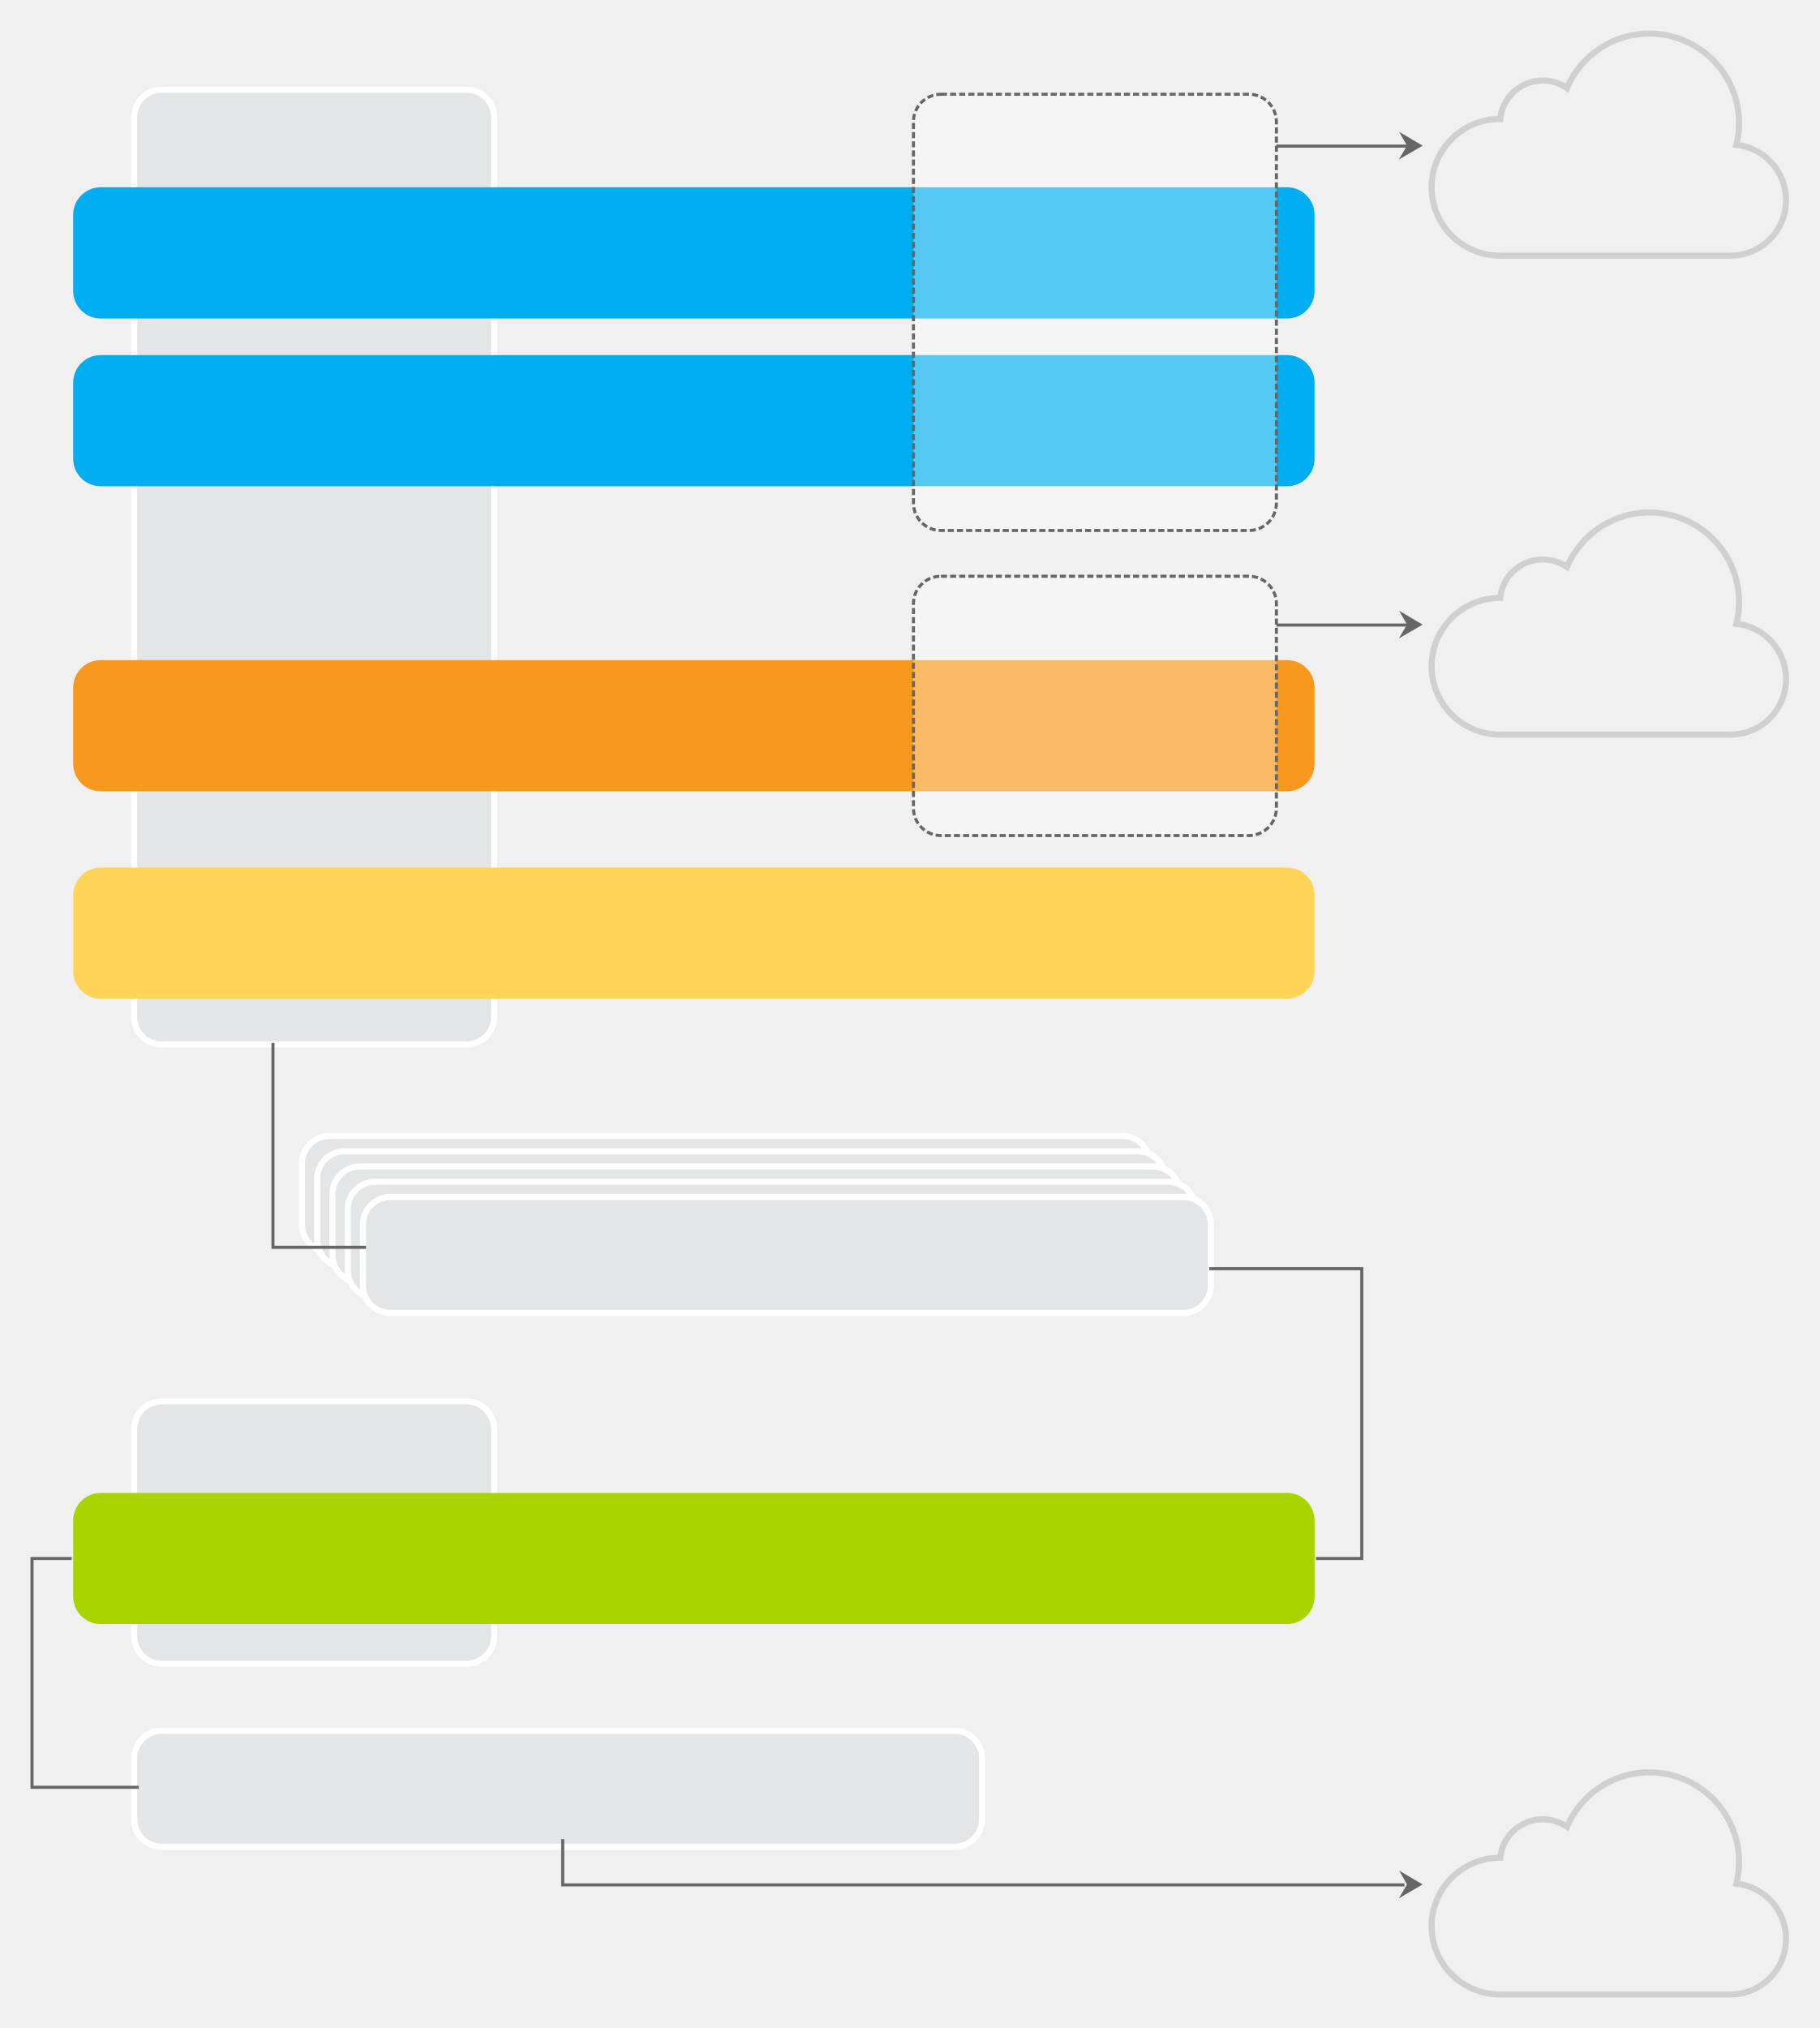
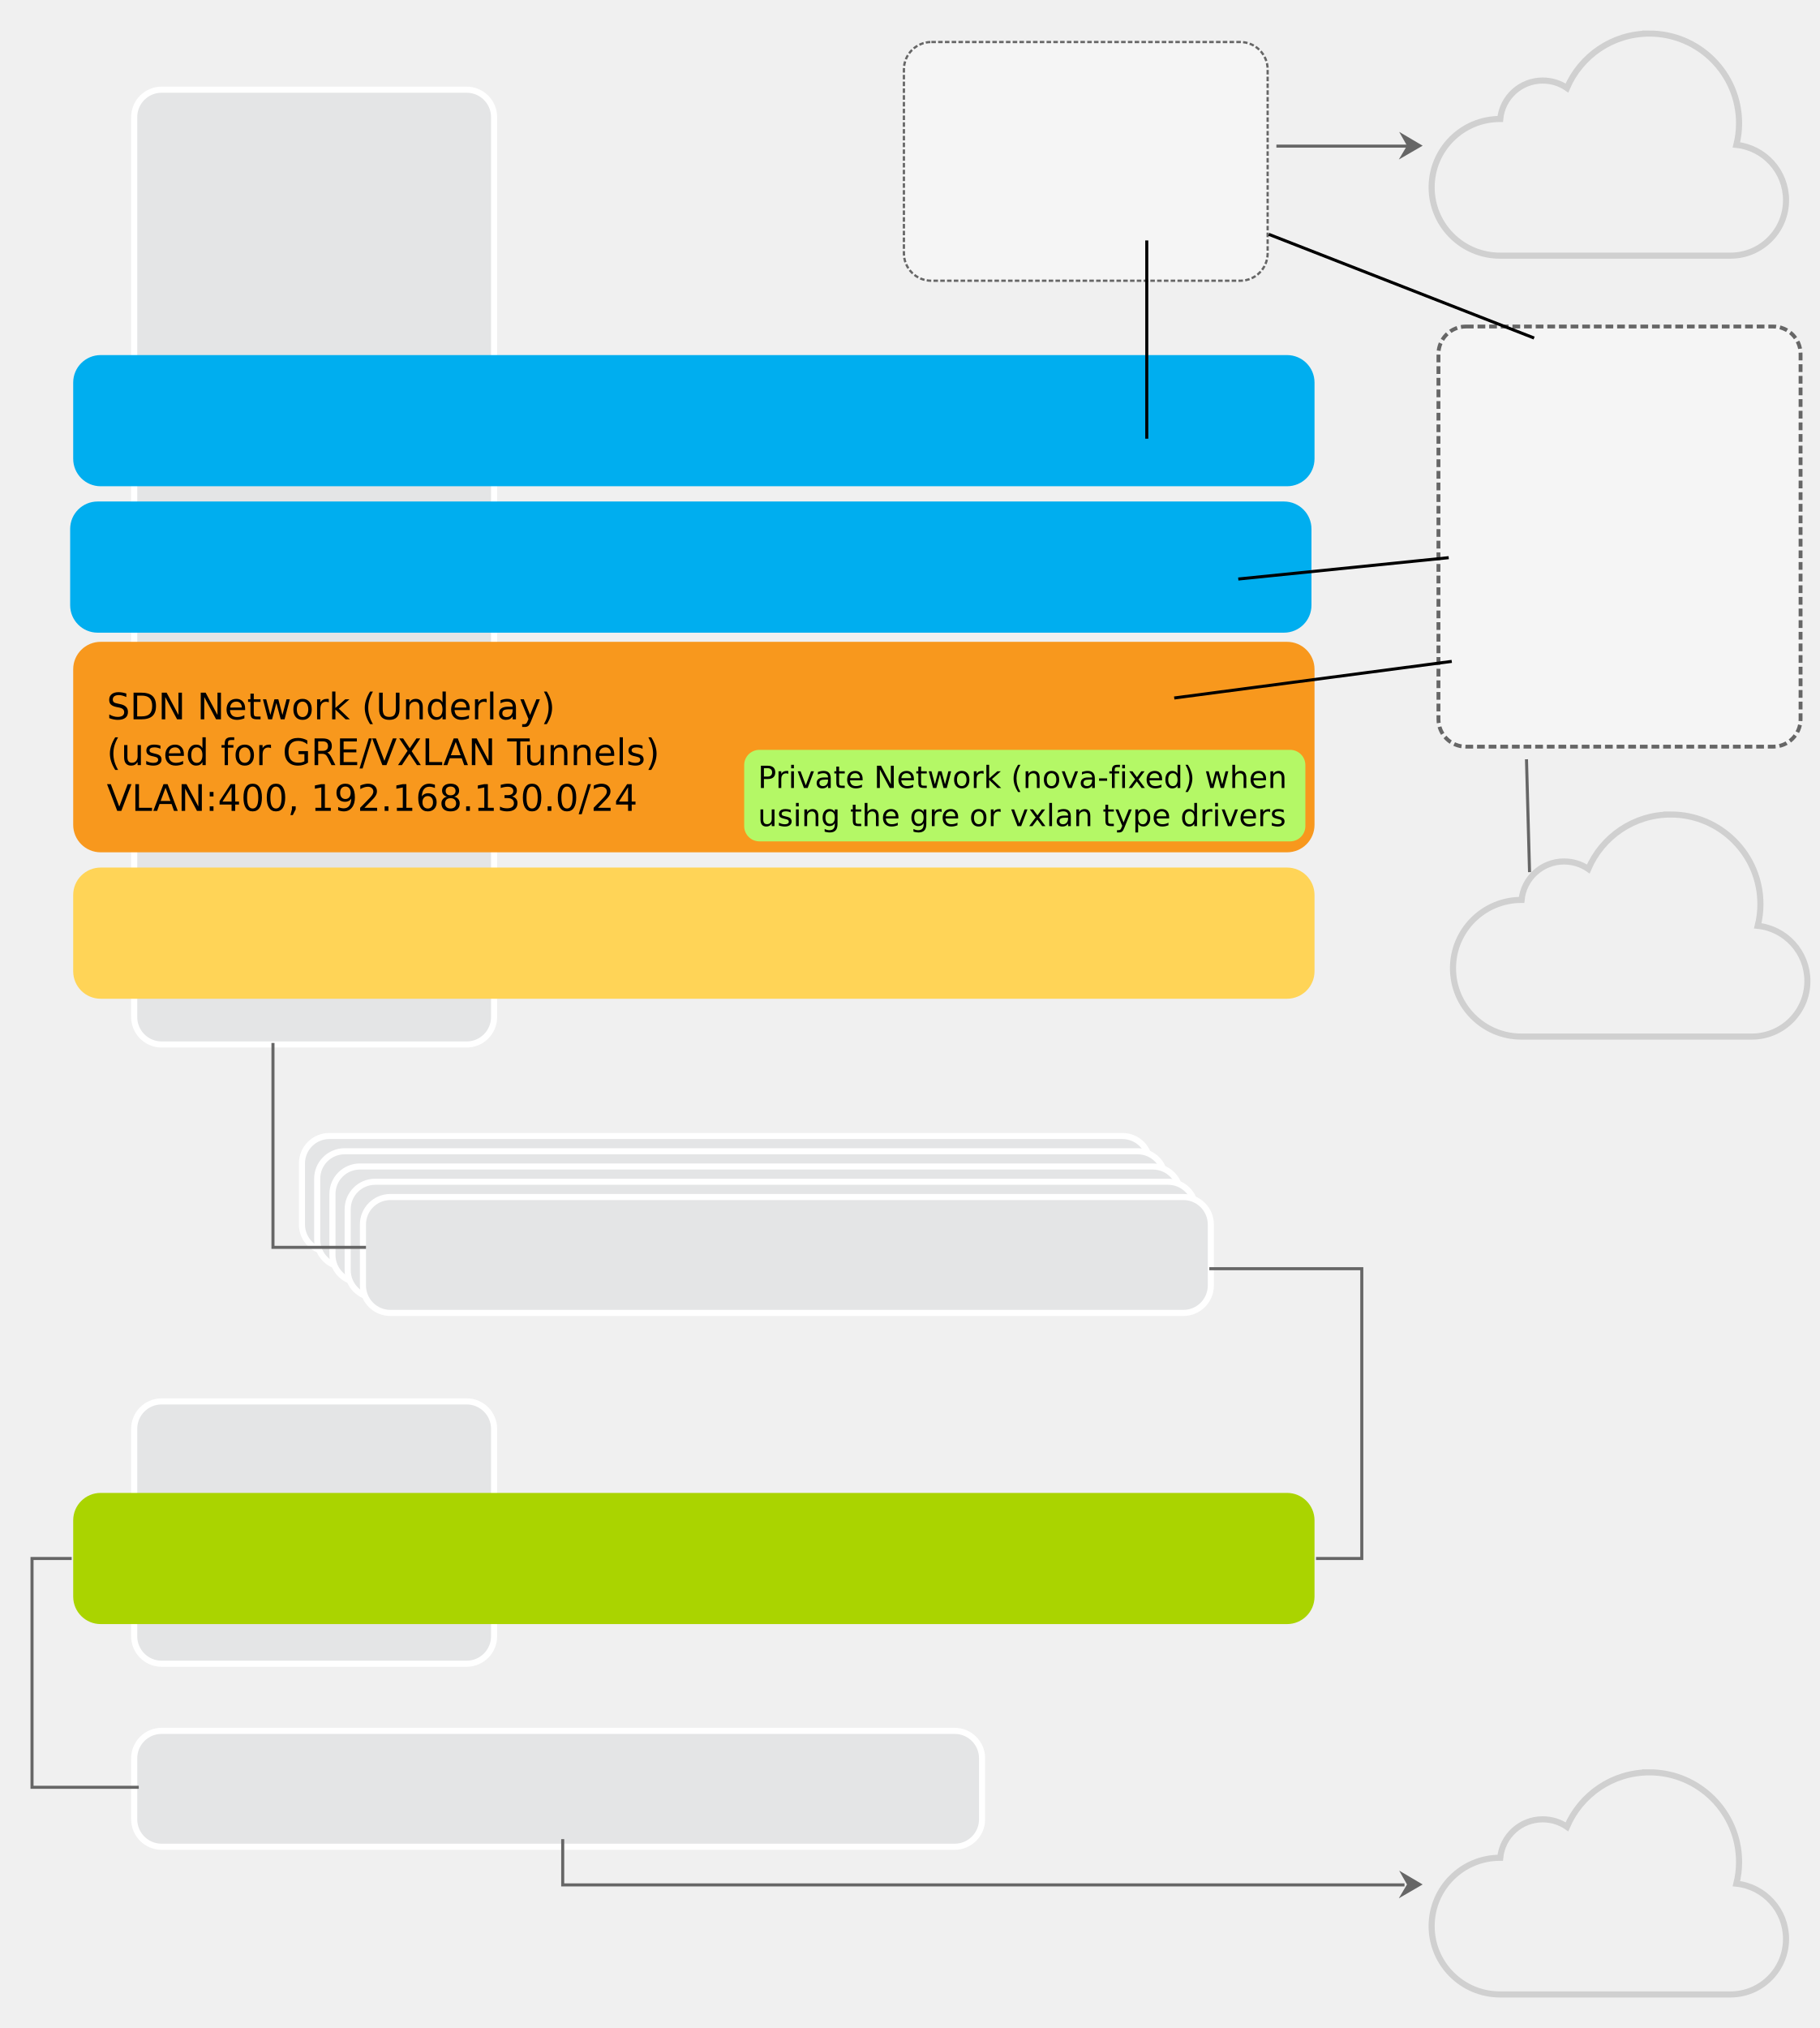
<svg xmlns="http://www.w3.org/2000/svg" xmlns:xlink="http://www.w3.org/1999/xlink" version="1.2" width="596.594" height="664.812" id="svg2">
  <defs id="defs4">
    <linearGradient id="linearGradient8076">
      <stop id="stop8078" style="stop-color:#000000;stop-opacity:1" offset="0" />
      <stop id="stop8080" style="stop-color:#000000;stop-opacity:0" offset="1" />
    </linearGradient>
    <linearGradient x1="1304.5" y1="1022.362" x2="1304.5" y2="1008.327" id="linearGradient8082" xlink:href="#linearGradient8076" gradientUnits="userSpaceOnUse" />
    <linearGradient x1="1303.5" y1="1022.393" x2="1303.5" y2="1006.288" id="linearGradient8165-9" xlink:href="#linearGradient8076-3" gradientUnits="userSpaceOnUse" />
    <linearGradient id="linearGradient8076-3">
      <stop id="stop8078-1" style="stop-color:#000000;stop-opacity:1" offset="0" />
      <stop id="stop8080-7" style="stop-color:#000000;stop-opacity:0" offset="1" />
    </linearGradient>
  </defs>
  <g id="g3222">
    <rect width="278" height="38" rx="9" ry="9" x="99" y="372.401" id="rect6978-9-64-0-1-4-0-6-1-8" style="color:#000000;fill:#e4e5e6;fill-opacity:1;fill-rule:nonzero;stroke:#ffffff;stroke-width:2;stroke-miterlimit:4;stroke-opacity:1;stroke-dasharray:none;marker:none;visibility:visible;display:inline;overflow:visible;enable-background:accumulate" />
    <rect width="278" height="38" rx="9" ry="9" x="104" y="377.401" id="rect6978-9-64-0-1-4-0-6-1" style="color:#000000;fill:#e4e5e6;fill-opacity:1;fill-rule:nonzero;stroke:#ffffff;stroke-width:2;stroke-miterlimit:4;stroke-opacity:1;stroke-dasharray:none;marker:none;visibility:visible;display:inline;overflow:visible;enable-background:accumulate" />
    <rect width="278" height="38" rx="9" ry="9" x="109" y="382.401" id="rect6978-9-64-0-1-4-0-6" style="color:#000000;fill:#e4e5e6;fill-opacity:1;fill-rule:nonzero;stroke:#ffffff;stroke-width:2;stroke-miterlimit:4;stroke-opacity:1;stroke-dasharray:none;marker:none;visibility:visible;display:inline;overflow:visible;enable-background:accumulate" />
    <rect width="278" height="38" rx="9" ry="9" x="114" y="387.401" id="rect6978-9-64-0-1-4-0" style="color:#000000;fill:#e4e5e6;fill-opacity:1;fill-rule:nonzero;stroke:#ffffff;stroke-width:2;stroke-miterlimit:4;stroke-opacity:1;stroke-dasharray:none;marker:none;visibility:visible;display:inline;overflow:visible;enable-background:accumulate" />
    <rect width="118" height="313" rx="9" ry="9" x="44" y="29.401" id="rect6978-9-64-0" style="color:#000000;fill:#e4e5e6;fill-opacity:1;fill-rule:nonzero;stroke:#ffffff;stroke-width:2;stroke-miterlimit:4;stroke-opacity:1;stroke-dasharray:none;marker:none;visibility:visible;display:inline;overflow:visible;enable-background:accumulate" />
    <flowRoot transform="translate(-19,-204.6243)" id="flowRoot6998-1-6-0-2-2-1-61-1" xml:space="preserve" style="font-size:12px;font-style:normal;font-variant:normal;font-weight:normal;font-stretch:normal;text-align:start;line-height:125%;letter-spacing:0px;word-spacing:0px;writing-mode:lr-tb;text-anchor:start;fill:#000000;fill-opacity:1;stroke:none;font-family:Sans;-inkscape-font-specification:Sans">
      <flowRegion id="flowRegion7000-4-20-3-1-8-9-96-3">
        <rect width="139" height="21.163" x="73" y="244.362" id="rect7002-3-6-2-7-2-2-2-6" style="font-size:12px;font-style:normal;font-variant:normal;font-weight:normal;font-stretch:normal;text-align:start;line-height:125%;writing-mode:lr-tb;text-anchor:start;font-family:Sans;-inkscape-font-specification:Sans" />
      </flowRegion>
      <flowPara id="flowPara93807-7-2-4-5-46-0">Switch (VLANs)</flowPara>
    </flowRoot>
    <rect width="118" height="86" rx="9" ry="9" x="44" y="459.401" id="rect6978-9-64" style="color:#000000;fill:#e4e5e6;fill-opacity:1;fill-rule:nonzero;stroke:#ffffff;stroke-width:2;stroke-miterlimit:4;stroke-opacity:1;stroke-dasharray:none;marker:none;visibility:visible;display:inline;overflow:visible;enable-background:accumulate" />
    <path d="m 466.453,47.759 -7.693,-4.534 2.558,4.534 -2.678,4.534 z" id="path4730-8-3-1-2-6" style="fill:#666666;fill-opacity:1;stroke:none" />
    <flowRoot transform="translate(-18,223.3757)" id="flowRoot6998-1-6-0-2-2-1-61" xml:space="preserve" style="font-size:12px;font-style:normal;font-variant:normal;font-weight:normal;font-stretch:normal;text-align:start;line-height:125%;letter-spacing:0px;word-spacing:0px;writing-mode:lr-tb;text-anchor:start;fill:#000000;fill-opacity:1;stroke:none;font-family:Sans;-inkscape-font-specification:Sans">
      <flowRegion id="flowRegion7000-4-20-3-1-8-9-96">
        <rect width="139" height="21.163" x="73" y="244.362" id="rect7002-3-6-2-7-2-2-2" style="font-size:12px;font-style:normal;font-variant:normal;font-weight:normal;font-stretch:normal;text-align:start;line-height:125%;writing-mode:lr-tb;text-anchor:start;font-family:Sans;-inkscape-font-specification:Sans" />
      </flowRegion>
      <flowPara id="flowPara93807-7-2-4-5-46">Switch (access)</flowPara>
    </flowRoot>
-     <rect width="407" height="43" rx="9" ry="9" x="24" y="216.401" id="rect6978-9-9-5" style="color:#000000;fill:#f8981d;fill-opacity:1;fill-rule:nonzero;stroke:none;stroke-width:1;marker:none;visibility:visible;display:inline;overflow:visible;enable-background:accumulate" />
-     <rect width="407" height="43" rx="9" ry="9" x="24" y="116.401" id="rect6978-9-9" style="color:#000000;fill:#00aeef;fill-opacity:1;fill-rule:nonzero;stroke:none;stroke-width:1;marker:none;visibility:visible;display:inline;overflow:visible;enable-background:accumulate" />
-     <flowRoot transform="translate(-27.5595,-22.07348)" id="flowRoot6988-4-3-8" xml:space="preserve" style="font-size:12px;font-style:normal;font-variant:normal;font-weight:normal;font-stretch:normal;text-align:start;line-height:125%;letter-spacing:0px;word-spacing:0px;writing-mode:lr-tb;text-anchor:start;color:#000000;fill:#000000;fill-opacity:1;fill-rule:nonzero;stroke:none;stroke-width:1;marker:none;visibility:visible;display:inline;overflow:visible;enable-background:accumulate;font-family:Sans;-inkscape-font-specification:Sans">
-       <flowRegion id="flowRegion6990-3-2-0">
-         <rect width="337" height="61" x="73" y="244.362" id="rect6992-1-0-2" style="font-size:12px;font-style:normal;font-variant:normal;font-weight:normal;font-stretch:normal;text-align:start;line-height:125%;writing-mode:lr-tb;text-anchor:start;color:#000000;fill:#000000;fill-opacity:1;fill-rule:nonzero;stroke:none;stroke-width:1;marker:none;visibility:visible;display:inline;overflow:visible;enable-background:accumulate;font-family:Sans;-inkscape-font-specification:Sans" />
-       </flowRegion>
-       <flowPara id="flowPara6994-1-1-8">Private Network (nova-fixed)</flowPara>
-       <flowPara id="flowPara3950">VLAN:500, 192.168.123.0/24</flowPara>
-     </flowRoot>
+     <rect width="407" height="69" rx="9" ry="9" x="24" y="210.401" id="rect6978-9-9-5" style="color:#000000;display:inline;overflow:visible;visibility:visible;fill:#f8981d;fill-opacity:1;fill-rule:nonzero;stroke:none;stroke-width:1;marker:none;enable-background:accumulate" />
+     <rect width="407" height="43" rx="9" ry="9" x="24" y="116.401" id="rect6978-9-9" style="color:#000000;display:inline;overflow:visible;visibility:visible;fill:#00aeef;fill-opacity:1;fill-rule:nonzero;stroke:none;stroke-width:1;marker:none;enable-background:accumulate" />
    <flowRoot transform="translate(-27.5595,-122.0735)" id="flowRoot6988-4-3-0" xml:space="preserve" style="font-size:12px;font-style:normal;font-variant:normal;font-weight:normal;font-stretch:normal;text-align:start;line-height:125%;letter-spacing:0px;word-spacing:0px;writing-mode:lr-tb;text-anchor:start;color:#000000;fill:#000000;fill-opacity:1;fill-rule:nonzero;stroke:none;stroke-width:1;marker:none;visibility:visible;display:inline;overflow:visible;enable-background:accumulate;font-family:Sans;-inkscape-font-specification:Sans">
      <flowRegion id="flowRegion6990-3-2-7">
        <rect width="277" height="61" x="73" y="244.362" id="rect6992-1-0-7" style="font-size:12px;font-style:normal;font-variant:normal;font-weight:normal;font-stretch:normal;text-align:start;line-height:125%;writing-mode:lr-tb;text-anchor:start;color:#000000;fill:#000000;fill-opacity:1;fill-rule:nonzero;stroke:none;stroke-width:1;marker:none;visibility:visible;display:inline;overflow:visible;enable-background:accumulate;font-family:Sans;-inkscape-font-specification:Sans" />
      </flowRegion>
      <flowPara id="flowPara6994-1-1-3">Public Network (public)</flowPara>
      <flowPara id="flowPara3948">VLAN:300, 192.168.126.0/24</flowPara>
    </flowRoot>
    <rect width="407" height="43" rx="9" ry="9" x="24" y="489.401" id="rect6978-9-9-5-0-1" style="color:#000000;fill:#aad400;fill-opacity:1;fill-rule:nonzero;stroke:none;stroke-width:1;marker:none;visibility:visible;display:inline;overflow:visible;enable-background:accumulate" />
-     <rect width="407" height="43" rx="9" ry="9" x="24" y="61.401" id="rect6978-5-9" style="color:#000000;fill:#00aeef;fill-opacity:1;fill-rule:nonzero;stroke:none;stroke-width:1;marker:none;visibility:visible;display:inline;overflow:visible;enable-background:accumulate" />
+     <rect width="407" height="43" rx="9" ry="9" x="23" y="164.401" id="rect6978-5-9" style="color:#000000;display:inline;overflow:visible;visibility:visible;fill:#00aeef;fill-opacity:1;fill-rule:nonzero;stroke:none;stroke-width:1;marker:none;enable-background:accumulate" />
    <rect width="407" height="43" rx="9" ry="9" x="24" y="284.401" id="rect6978-9-9-5-5" style="color:#000000;fill:#ffd457;fill-opacity:1;fill-rule:nonzero;stroke:none;stroke-width:1;marker:none;visibility:visible;display:inline;overflow:visible;enable-background:accumulate" />
    <flowRoot transform="translate(-27.5595,45.92652)" id="flowRoot6988-4-3-8-47" xml:space="preserve" style="font-size:12px;font-style:normal;font-variant:normal;font-weight:normal;font-stretch:normal;text-align:start;line-height:125%;letter-spacing:0px;word-spacing:0px;writing-mode:lr-tb;text-anchor:start;color:#000000;fill:#000000;fill-opacity:1;fill-rule:nonzero;stroke:none;stroke-width:1;marker:none;visibility:visible;display:inline;overflow:visible;enable-background:accumulate;font-family:Sans;-inkscape-font-specification:Sans">
      <flowRegion id="flowRegion6990-3-2-0-6">
        <rect width="337" height="61" x="73" y="244.362" id="rect6992-1-0-2-1" style="font-size:12px;font-style:normal;font-variant:normal;font-weight:normal;font-stretch:normal;text-align:start;line-height:125%;writing-mode:lr-tb;text-anchor:start;color:#000000;fill:#000000;fill-opacity:1;fill-rule:nonzero;stroke:none;stroke-width:1;marker:none;visibility:visible;display:inline;overflow:visible;enable-background:accumulate;font-family:Sans;-inkscape-font-specification:Sans" />
      </flowRegion>
      <flowPara id="flowPara6994-1-1-8-3">Storage Network</flowPara>
      <flowPara id="flowPara3952">VLAN:200, 192.168.125.0/24</flowPara>
    </flowRoot>
-     <flowRoot transform="translate(-27.5595,-177.0735)" id="flowRoot6988-4-3-0-2" xml:space="preserve" style="font-size:12px;font-style:normal;font-variant:normal;font-weight:normal;font-stretch:normal;text-align:start;line-height:125%;letter-spacing:0px;word-spacing:0px;writing-mode:lr-tb;text-anchor:start;color:#000000;fill:#000000;fill-opacity:1;fill-rule:nonzero;stroke:none;stroke-width:1;marker:none;visibility:visible;display:inline;overflow:visible;enable-background:accumulate;font-family:Sans;-inkscape-font-specification:Sans">
+     <flowRoot transform="translate(-28.5595,-74.07348)" id="flowRoot6988-4-3-0-2" xml:space="preserve" style="color:#000000;font-style:normal;font-variant:normal;font-weight:normal;font-stretch:normal;font-size:12px;line-height:125%;font-family:Sans;-inkscape-font-specification:Sans;text-align:start;letter-spacing:0px;word-spacing:0px;writing-mode:lr-tb;text-anchor:start;display:inline;overflow:visible;visibility:visible;fill:#000000;fill-opacity:1;fill-rule:nonzero;stroke:none;stroke-width:1;marker:none;enable-background:accumulate">
      <flowRegion id="flowRegion6990-3-2-7-5">
-         <rect width="346" height="60" x="73" y="244.362" id="rect6992-1-0-7-4" style="font-size:12px;font-style:normal;font-variant:normal;font-weight:normal;font-stretch:normal;text-align:start;line-height:125%;writing-mode:lr-tb;text-anchor:start;color:#000000;fill:#000000;fill-opacity:1;fill-rule:nonzero;stroke:none;stroke-width:1;marker:none;visibility:visible;display:inline;overflow:visible;enable-background:accumulate;font-family:Sans;-inkscape-font-specification:Sans" />
+         <rect width="346" height="60" x="73" y="244.362" id="rect6992-1-0-7-4" style="color:#000000;font-style:normal;font-variant:normal;font-weight:normal;font-stretch:normal;font-size:12px;line-height:125%;font-family:Sans;-inkscape-font-specification:Sans;text-align:start;writing-mode:lr-tb;text-anchor:start;display:inline;overflow:visible;visibility:visible;fill:#000000;fill-opacity:1;fill-rule:nonzero;stroke:none;stroke-width:1;marker:none;enable-background:accumulate" />
      </flowRegion>
      <flowPara id="flowPara6994-1-1-3-9">Public Network (nova-floating)</flowPara>
      <flowPara id="flowPara3138">VLAN:300, 192.168.126.0/24</flowPara>
      <flowPara id="flowPara3136" />
    </flowRoot>
    <rect width="278" height="38" rx="9" ry="9" x="44" y="567.401" id="rect6978-9-64-0-1" style="color:#000000;fill:#e4e5e6;fill-opacity:1;fill-rule:nonzero;stroke:#ffffff;stroke-width:2;stroke-miterlimit:4;stroke-opacity:1;stroke-dasharray:none;marker:none;visibility:visible;display:inline;overflow:visible;enable-background:accumulate" />
    <flowRoot transform="translate(-14,333.3758)" id="flowRoot6998-1-6-0-2-2-1-61-1-2-7" xml:space="preserve" style="font-size:12px;font-style:normal;font-variant:normal;font-weight:normal;font-stretch:normal;text-align:start;line-height:125%;letter-spacing:0px;word-spacing:0px;writing-mode:lr-tb;text-anchor:start;color:#000000;fill:#6a9d00;fill-opacity:1;fill-rule:nonzero;stroke:#ffffff;stroke-width:4;stroke-linecap:butt;stroke-linejoin:round;stroke-miterlimit:4;stroke-opacity:1;stroke-dasharray:none;stroke-dashoffset:0;marker:none;visibility:visible;display:inline;overflow:visible;enable-background:accumulate;font-family:Sans;-inkscape-font-specification:Sans">
      <flowRegion id="flowRegion7000-4-20-3-1-8-9-96-3-7-5">
        <rect width="197" height="20.163" x="73" y="244.362" id="rect7002-3-6-2-7-2-2-2-6-1-0" style="font-size:12px;font-style:normal;font-variant:normal;font-weight:normal;font-stretch:normal;text-align:start;line-height:125%;writing-mode:lr-tb;text-anchor:start;color:#000000;fill:#6a9d00;fill-opacity:1;fill-rule:nonzero;stroke:#ffffff;stroke-width:4;stroke-linecap:butt;stroke-linejoin:round;stroke-miterlimit:4;stroke-opacity:1;stroke-dasharray:none;stroke-dashoffset:0;marker:none;visibility:visible;display:inline;overflow:visible;enable-background:accumulate;font-family:Sans;-inkscape-font-specification:Sans" />
      </flowRegion>
      <flowPara id="flowPara93807-7-2-4-5-46-0-4-3">Admin Server (crowbar)</flowPara>
    </flowRoot>
    <flowRoot transform="translate(-14,333.3758)" id="flowRoot6998-1-6-0-2-2-1-61-1-2" xml:space="preserve" style="font-size:12px;font-style:normal;font-variant:normal;font-weight:normal;font-stretch:normal;text-align:start;line-height:125%;letter-spacing:0px;word-spacing:0px;writing-mode:lr-tb;text-anchor:start;color:#000000;fill:#6a9d00;fill-opacity:1;fill-rule:nonzero;stroke:none;stroke-width:1;marker:none;visibility:visible;display:inline;overflow:visible;enable-background:accumulate;font-family:Sans;-inkscape-font-specification:Sans">
      <flowRegion id="flowRegion7000-4-20-3-1-8-9-96-3-7">
        <rect width="197" height="20.163" x="73" y="244.362" id="rect7002-3-6-2-7-2-2-2-6-1" style="font-size:12px;font-style:normal;font-variant:normal;font-weight:normal;font-stretch:normal;text-align:start;line-height:125%;writing-mode:lr-tb;text-anchor:start;color:#000000;fill:#6a9d00;fill-opacity:1;fill-rule:nonzero;stroke:none;stroke-width:1;marker:none;visibility:visible;display:inline;overflow:visible;enable-background:accumulate;font-family:Sans;-inkscape-font-specification:Sans" />
      </flowRegion>
      <flowPara id="flowPara93807-7-2-4-5-46-0-4">Admin Server (crowbar)</flowPara>
    </flowRoot>
    <rect width="278" height="38" rx="9" ry="9" x="119" y="392.401" id="rect6978-9-64-0-1-4" style="color:#000000;fill:#e4e5e6;fill-opacity:1;fill-rule:nonzero;stroke:#ffffff;stroke-width:2;stroke-miterlimit:4;stroke-opacity:1;stroke-dasharray:none;marker:none;visibility:visible;display:inline;overflow:visible;enable-background:accumulate" />
    <flowRoot transform="translate(61,158.8328)" id="flowRoot6998-1-6-0-2-2-1-61-1-2-1-4" xml:space="preserve" style="font-size:12px;font-style:normal;font-variant:normal;font-weight:normal;font-stretch:normal;text-align:start;line-height:125%;letter-spacing:0px;word-spacing:0px;writing-mode:lr-tb;text-anchor:start;color:#000000;fill:#6a9d00;fill-opacity:1;fill-rule:nonzero;stroke:#ffffff;stroke-width:4;stroke-linecap:butt;stroke-linejoin:round;stroke-miterlimit:4;stroke-opacity:1;stroke-dasharray:none;stroke-dashoffset:0;marker:none;visibility:visible;display:inline;overflow:visible;enable-background:accumulate;font-family:Sans;-inkscape-font-specification:Sans">
      <flowRegion id="flowRegion7000-4-20-3-1-8-9-96-3-7-2-6">
        <rect width="139" height="21.163" x="73" y="244.362" id="rect7002-3-6-2-7-2-2-2-6-1-7-7" style="font-size:12px;font-style:normal;font-variant:normal;font-weight:normal;font-stretch:normal;text-align:start;line-height:125%;writing-mode:lr-tb;text-anchor:start;color:#000000;fill:#6a9d00;fill-opacity:1;fill-rule:nonzero;stroke:#ffffff;stroke-width:4;stroke-linecap:butt;stroke-linejoin:round;stroke-miterlimit:4;stroke-opacity:1;stroke-dasharray:none;stroke-dashoffset:0;marker:none;visibility:visible;display:inline;overflow:visible;enable-background:accumulate;font-family:Sans;-inkscape-font-specification:Sans" />
      </flowRegion>
      <flowPara id="flowPara93807-7-2-4-5-46-0-4-4-3">Node(s)</flowPara>
    </flowRoot>
    <flowRoot transform="translate(61,158.8328)" id="flowRoot6998-1-6-0-2-2-1-61-1-2-1" xml:space="preserve" style="font-size:12px;font-style:normal;font-variant:normal;font-weight:normal;font-stretch:normal;text-align:start;line-height:125%;letter-spacing:0px;word-spacing:0px;writing-mode:lr-tb;text-anchor:start;color:#000000;fill:#6a9d00;fill-opacity:1;fill-rule:nonzero;stroke:none;stroke-width:1;marker:none;visibility:visible;display:inline;overflow:visible;enable-background:accumulate;font-family:Sans;-inkscape-font-specification:Sans">
      <flowRegion id="flowRegion7000-4-20-3-1-8-9-96-3-7-2">
        <rect width="139" height="21.163" x="73" y="244.362" id="rect7002-3-6-2-7-2-2-2-6-1-7" style="font-size:12px;font-style:normal;font-variant:normal;font-weight:normal;font-stretch:normal;text-align:start;line-height:125%;writing-mode:lr-tb;text-anchor:start;color:#000000;fill:#6a9d00;fill-opacity:1;fill-rule:nonzero;stroke:none;stroke-width:1;marker:none;visibility:visible;display:inline;overflow:visible;enable-background:accumulate;font-family:Sans;-inkscape-font-specification:Sans" />
      </flowRegion>
      <flowPara id="flowPara93807-7-2-4-5-46-0-4-4">Node(s)</flowPara>
    </flowRoot>
    <flowRoot transform="translate(-27.5595,250.9265)" id="flowRoot6988-4-3-8-4" xml:space="preserve" style="font-size:12px;font-style:normal;font-variant:normal;font-weight:normal;font-stretch:normal;text-align:start;line-height:125%;letter-spacing:0px;word-spacing:0px;writing-mode:lr-tb;text-anchor:start;color:#000000;fill:#000000;fill-opacity:1;fill-rule:nonzero;stroke:none;stroke-width:1;marker:none;visibility:visible;display:inline;overflow:visible;enable-background:accumulate;font-family:Sans;-inkscape-font-specification:Sans">
      <flowRegion id="flowRegion6990-3-2-0-1">
        <rect width="337" height="61" x="73" y="244.362" id="rect6992-1-0-2-6" style="font-size:12px;font-style:normal;font-variant:normal;font-weight:normal;font-stretch:normal;text-align:start;line-height:125%;writing-mode:lr-tb;text-anchor:start;color:#000000;fill:#000000;fill-opacity:1;fill-rule:nonzero;stroke:none;stroke-width:1;marker:none;visibility:visible;display:inline;overflow:visible;enable-background:accumulate;font-family:Sans;-inkscape-font-specification:Sans" />
      </flowRegion>
      <flowPara id="flowPara5550">Admin Network (admin &amp; bmc or bmc_vlan) </flowPara>
      <flowPara id="flowPara3954">192.168.124.0/24</flowPara>
    </flowRoot>
    <path d="m 45.5,585.901 -35,0 0,-75 13,0" id="path7032-4-2-9-2-3-54" style="fill:none;stroke:#666666;stroke-width:1px;stroke-linecap:butt;stroke-linejoin:miter;stroke-opacity:1" />
    <path d="m 431.5,510.901 15,0 0,-95 -50,0" id="path7032-4-2-9-2-3-54-1" style="fill:none;stroke:#666666;stroke-width:1px;stroke-linecap:butt;stroke-linejoin:miter;stroke-opacity:1" />
    <path d="m 120,408.901 -30.5,0 0,-67" id="path7032-4-2-9-2-3-54-4-7" style="fill:none;stroke:#666666;stroke-width:1px;stroke-linecap:butt;stroke-linejoin:miter;stroke-opacity:1" />
    <path d="m 184.5,602.901 0,15 276,0" id="path7032-4-2-9-2-3-54-4-0-2" style="fill:none;stroke:#666666;stroke-width:1px;stroke-linecap:butt;stroke-linejoin:miter;stroke-opacity:1" />
-     <path d="m 418.5,204.901 44,0" id="path7032-4-2-9-2-3-54-4-0-2-7" style="fill:none;stroke:#666666;stroke-width:1px;stroke-linecap:butt;stroke-linejoin:miter;stroke-opacity:1" />
+     <path d="m 500.5,248.901 1,37" id="path7032-4-2-9-2-3-54-4-0-2-7" style="fill:none;stroke:#666666;stroke-width:1px;stroke-linecap:butt;stroke-linejoin:miter;stroke-opacity:1" />
    <path d="m 418.5,47.901 45,0" id="path7032-4-2-9-2-3-54-4-0-2-7-7" style="fill:none;stroke:#666666;stroke-width:1px;stroke-linecap:butt;stroke-linejoin:miter;stroke-opacity:1" />
-     <path d="m 466.453,204.759 -7.693,-4.534 2.558,4.534 -2.678,4.534 z" id="path4730-8-3-1-2-6-2" style="fill:#666666;fill-opacity:1;stroke:none" />
    <path d="m 466.453,617.759 -7.693,-4.534 2.558,4.534 -2.678,4.534 z" id="path4730-8-3-1-2-6-2-0" style="fill:#666666;fill-opacity:1;stroke:none" />
-     <rect width="119" height="143" rx="9" ry="9" x="299.5" y="30.901" id="rect6978-9-64-3-0-9-2" style="color:#000000;fill:#ffffff;fill-opacity:0.333;fill-rule:nonzero;stroke:#666666;stroke-width:1;stroke-linecap:butt;stroke-linejoin:miter;stroke-miterlimit:4;stroke-opacity:1;stroke-dasharray:2, 1;stroke-dashoffset:0;marker:none;visibility:visible;display:inline;overflow:visible;enable-background:accumulate" />
-     <flowRoot transform="translate(237,-205.6242)" id="flowRoot6998-1-6-0-2-2-1-61-6-9-2-7" xml:space="preserve" style="font-size:12px;font-style:normal;font-variant:normal;font-weight:normal;font-stretch:normal;text-align:start;line-height:125%;letter-spacing:0px;word-spacing:0px;writing-mode:lr-tb;text-anchor:start;fill:#000000;fill-opacity:1;stroke:none;font-family:Sans;-inkscape-font-specification:Sans">
+     <rect width="119.259" height="78.259" rx="9" ry="9" x="296.37" y="13.771" id="rect6978-9-64-3-0-9-2" style="color:#000000;display:inline;overflow:visible;visibility:visible;fill:#ffffff;fill-opacity:0.333;fill-rule:nonzero;stroke:#666666;stroke-width:0.741;stroke-linecap:butt;stroke-linejoin:miter;stroke-miterlimit:4;stroke-dasharray:1.481, 0.741;stroke-dashoffset:0;stroke-opacity:1;marker:none;enable-background:accumulate" />
+     <flowRoot transform="translate(235,-226.6242)" id="flowRoot6998-1-6-0-2-2-1-61-6-9-2-7" xml:space="preserve" style="font-style:normal;font-variant:normal;font-weight:normal;font-stretch:normal;font-size:12px;line-height:125%;font-family:Sans;-inkscape-font-specification:Sans;text-align:start;letter-spacing:0px;word-spacing:0px;writing-mode:lr-tb;text-anchor:start;fill:#000000;fill-opacity:1;stroke:none">
      <flowRegion id="flowRegion7000-4-20-3-1-8-9-96-2-9-2-8">
-         <rect width="127" height="123.163" x="73" y="244.362" id="rect7002-3-6-2-7-2-2-2-8-3-1-7" style="font-size:12px;font-style:normal;font-variant:normal;font-weight:normal;font-stretch:normal;text-align:start;line-height:125%;writing-mode:lr-tb;text-anchor:start;font-family:Sans;-inkscape-font-specification:Sans" />
+         <rect width="127" height="123.163" x="73" y="244.362" id="rect7002-3-6-2-7-2-2-2-8-3-1-7" style="font-style:normal;font-variant:normal;font-weight:normal;font-stretch:normal;font-size:12px;line-height:125%;font-family:Sans;-inkscape-font-specification:Sans;text-align:start;writing-mode:lr-tb;text-anchor:start" />
      </flowRegion>
      <flowPara id="flowPara93807-7-2-4-5-46-6-2-3-4" style="font-size:12px">Gateway</flowPara>
      <flowPara id="flowPara9563-8-0-3" style="font-size:12px" />
    </flowRoot>
-     <rect width="119" height="85" rx="9" ry="9" x="299.5" y="188.901" id="rect6978-9-64-3-0-9" style="color:#000000;fill:#ffffff;fill-opacity:0.333;fill-rule:nonzero;stroke:#666666;stroke-width:1;stroke-linecap:butt;stroke-linejoin:miter;stroke-miterlimit:4;stroke-opacity:1;stroke-dasharray:2, 1;stroke-dashoffset:0;marker:none;visibility:visible;display:inline;overflow:visible;enable-background:accumulate" />
-     <flowRoot transform="translate(237,-48.62424)" id="flowRoot6998-1-6-0-2-2-1-61-6-9-2" xml:space="preserve" style="font-size:12px;font-style:normal;font-variant:normal;font-weight:normal;font-stretch:normal;text-align:start;line-height:125%;letter-spacing:0px;word-spacing:0px;writing-mode:lr-tb;text-anchor:start;fill:#000000;fill-opacity:1;stroke:none;font-family:Sans;-inkscape-font-specification:Sans">
+     <rect width="118.729" height="137.729" rx="9" ry="9" x="471.636" y="107.037" id="rect6978-9-64-3-0-9" style="color:#000000;display:inline;overflow:visible;visibility:visible;fill:#ffffff;fill-opacity:0.333;fill-rule:nonzero;stroke:#666666;stroke-width:1.271;stroke-linecap:butt;stroke-linejoin:miter;stroke-miterlimit:4;stroke-dasharray:2.543, 1.271;stroke-dashoffset:0;stroke-opacity:1;marker:none;enable-background:accumulate" />
+     <flowRoot transform="translate(410,-129.6242)" id="flowRoot6998-1-6-0-2-2-1-61-6-9-2" xml:space="preserve" style="font-style:normal;font-variant:normal;font-weight:normal;font-stretch:normal;font-size:12px;line-height:125%;font-family:Sans;-inkscape-font-specification:Sans;text-align:start;letter-spacing:0px;word-spacing:0px;writing-mode:lr-tb;text-anchor:start;fill:#000000;fill-opacity:1;stroke:none">
      <flowRegion id="flowRegion7000-4-20-3-1-8-9-96-2-9-2">
-         <rect width="127" height="123.163" x="73" y="244.362" id="rect7002-3-6-2-7-2-2-2-8-3-1" style="font-size:12px;font-style:normal;font-variant:normal;font-weight:normal;font-stretch:normal;text-align:start;line-height:125%;writing-mode:lr-tb;text-anchor:start;font-family:Sans;-inkscape-font-specification:Sans" />
+         <rect width="127" height="123.163" x="73" y="244.362" id="rect7002-3-6-2-7-2-2-2-8-3-1" style="font-style:normal;font-variant:normal;font-weight:normal;font-stretch:normal;font-size:12px;line-height:125%;font-family:Sans;-inkscape-font-specification:Sans;text-align:start;writing-mode:lr-tb;text-anchor:start" />
      </flowRegion>
-       <flowPara id="flowPara93807-7-2-4-5-46-6-2-3" style="font-size:12px">Gateway</flowPara>
+       <flowPara id="flowPara93807-7-2-4-5-46-6-2-3" style="font-size:12px">Neutron router</flowPara>
+       <flowPara style="font-size:12px" id="flowPara4290"> (router-floating)</flowPara>
      <flowPara id="flowPara9563-8-0" style="font-size:12px" />
    </flowRoot>
    <path d="m 540.801,581.006 c -12.143,0 -22.553,7.346 -27.038,17.85 -2.259,-1.563 -5.008,-2.45 -7.963,-2.45 -7.263,0 -13.215,5.52 -13.912,12.6 -0.029,-10e-5 -0.057,0 -0.088,0 -12.371,0 -22.4,10.029 -22.4,22.4 0,12.371 10.029,22.4 22.4,22.4 l 75.6,0 c 10.052,0 18.2,-8.148 18.2,-18.2 0,-9.408 -7.119,-17.16 -16.275,-18.113 0.563,-2.272 0.875,-4.642 0.875,-7.088 0,-16.237 -13.163,-29.4 -29.4,-29.4 z" id="path10823" style="color:#000000;fill:none;stroke:#d0d0d0;stroke-width:2;stroke-miterlimit:4;stroke-opacity:1;stroke-dasharray:none;marker:none;visibility:visible;display:inline;overflow:visible;enable-background:accumulate" />
-     <path d="m 540.801,168.006 c -12.143,0 -22.553,7.346 -27.038,17.85 -2.259,-1.563 -5.008,-2.45 -7.963,-2.45 -7.263,0 -13.215,5.52 -13.912,12.6 -0.029,-1.4e-4 -0.057,0 -0.088,0 -12.371,0 -22.4,10.029 -22.4,22.4 0,12.371 10.029,22.4 22.4,22.4 l 75.6,0 c 10.052,0 18.2,-8.148 18.2,-18.2 0,-9.408 -7.119,-17.16 -16.275,-18.113 0.563,-2.272 0.875,-4.642 0.875,-7.088 0,-16.237 -13.163,-29.4 -29.4,-29.4 z" id="path10823-1" style="color:#000000;fill:none;stroke:#d0d0d0;stroke-width:2;stroke-miterlimit:4;stroke-opacity:1;stroke-dasharray:none;marker:none;visibility:visible;display:inline;overflow:visible;enable-background:accumulate" />
+     <path d="m 547.801,267.006 c -12.143,0 -22.553,7.346 -27.038,17.85 -2.259,-1.563 -5.008,-2.45 -7.963,-2.45 -7.263,0 -13.215,5.52 -13.912,12.6 -0.029,-1.4e-4 -0.057,0 -0.088,0 -12.371,0 -22.4,10.029 -22.4,22.4 0,12.371 10.029,22.4 22.4,22.4 l 75.6,0 c 10.052,0 18.2,-8.148 18.2,-18.2 0,-9.408 -7.119,-17.16 -16.275,-18.113 0.563,-2.272 0.875,-4.642 0.875,-7.088 0,-16.237 -13.163,-29.4 -29.4,-29.4 z" id="path10823-1" style="color:#000000;display:inline;overflow:visible;visibility:visible;fill:none;stroke:#d0d0d0;stroke-width:2;stroke-miterlimit:4;stroke-dasharray:none;stroke-opacity:1;marker:none;enable-background:accumulate" />
    <path d="m 540.801,11.006 c -12.143,0 -22.553,7.346 -27.038,17.85 -2.259,-1.563 -5.008,-2.45 -7.963,-2.45 -7.263,0 -13.215,5.52 -13.912,12.6 -0.029,-1.4e-4 -0.057,0 -0.088,0 -12.371,0 -22.4,10.029 -22.4,22.4 0,12.371 10.029,22.4 22.4,22.4 l 75.6,0 c 10.052,0 18.2,-8.148 18.2,-18.2 0,-9.408 -7.119,-17.16 -16.275,-18.113 0.563,-2.272 0.875,-4.642 0.875,-7.088 0,-16.237 -13.163,-29.4 -29.4,-29.4 z" id="path10823-1-2" style="color:#000000;fill:none;stroke:#d0d0d0;stroke-width:2;stroke-miterlimit:4;stroke-opacity:1;stroke-dasharray:none;marker:none;visibility:visible;display:inline;overflow:visible;enable-background:accumulate" />
    <flowRoot transform="translate(285.9533,366.7088)" id="flowRoot6988-4-3-8-4-3-0-6-7-6" xml:space="preserve" style="font-size:12px;font-style:normal;font-variant:normal;font-weight:normal;font-stretch:normal;text-align:center;line-height:125%;letter-spacing:0px;word-spacing:0px;writing-mode:lr-tb;text-anchor:middle;color:#000000;fill:#000000;fill-opacity:1;fill-rule:nonzero;stroke:none;stroke-width:1;marker:none;visibility:visible;display:inline;overflow:visible;enable-background:accumulate;font-family:Sans;-inkscape-font-specification:Sans">
      <flowRegion id="flowRegion6990-3-2-0-1-3-2-4-7-8">
        <rect width="337" height="61" x="73" y="244.362" id="rect6992-1-0-2-6-8-6-4-6-6" style="font-size:12px;font-style:normal;font-variant:normal;font-weight:normal;font-stretch:normal;text-align:center;line-height:125%;writing-mode:lr-tb;text-anchor:middle;color:#000000;fill:#000000;fill-opacity:1;fill-rule:nonzero;stroke:none;stroke-width:1;marker:none;visibility:visible;display:inline;overflow:visible;enable-background:accumulate;font-family:Sans;-inkscape-font-specification:Sans" />
      </flowRegion>
      <flowPara id="flowPara3122">ADMIN </flowPara>
      <flowPara id="flowPara3126">LAN</flowPara>
    </flowRoot>
    <flowRoot transform="translate(286.2522,-201.2912)" id="flowRoot6988-4-3-8-4-3-0-6-7-6-8" xml:space="preserve" style="font-size:12px;font-style:normal;font-variant:normal;font-weight:normal;font-stretch:normal;text-align:center;line-height:125%;letter-spacing:0px;word-spacing:0px;writing-mode:lr-tb;text-anchor:middle;color:#000000;fill:#000000;fill-opacity:1;fill-rule:nonzero;stroke:none;stroke-width:1;marker:none;visibility:visible;display:inline;overflow:visible;enable-background:accumulate;font-family:Sans;-inkscape-font-specification:Sans">
      <flowRegion id="flowRegion6990-3-2-0-1-3-2-4-7-8-8">
        <rect width="337" height="61" x="73" y="244.362" id="rect6992-1-0-2-6-8-6-4-6-6-4" style="font-size:12px;font-style:normal;font-variant:normal;font-weight:normal;font-stretch:normal;text-align:center;line-height:125%;writing-mode:lr-tb;text-anchor:middle;color:#000000;fill:#000000;fill-opacity:1;fill-rule:nonzero;stroke:none;stroke-width:1;marker:none;visibility:visible;display:inline;overflow:visible;enable-background:accumulate;font-family:Sans;-inkscape-font-specification:Sans" />
      </flowRegion>
      <flowPara id="flowPara11396">PUBLIC /</flowPara>
      <flowPara id="flowPara3120">Company LAN</flowPara>
    </flowRoot>
-     <flowRoot transform="translate(286.2229,-44.2912)" id="flowRoot6988-4-3-8-4-3-0-6-7-6-8-8" xml:space="preserve" style="font-size:12px;font-style:normal;font-variant:normal;font-weight:normal;font-stretch:normal;text-align:center;line-height:125%;letter-spacing:0px;word-spacing:0px;writing-mode:lr-tb;text-anchor:middle;color:#000000;fill:#000000;fill-opacity:1;fill-rule:nonzero;stroke:none;stroke-width:1;marker:none;visibility:visible;display:inline;overflow:visible;enable-background:accumulate;font-family:Sans;-inkscape-font-specification:Sans">
+     <flowRoot transform="translate(293.2229,54.7088)" id="flowRoot6988-4-3-8-4-3-0-6-7-6-8-8" xml:space="preserve" style="color:#000000;font-style:normal;font-variant:normal;font-weight:normal;font-stretch:normal;font-size:12px;line-height:125%;font-family:Sans;-inkscape-font-specification:Sans;text-align:center;letter-spacing:0px;word-spacing:0px;writing-mode:lr-tb;text-anchor:middle;display:inline;overflow:visible;visibility:visible;fill:#000000;fill-opacity:1;fill-rule:nonzero;stroke:none;stroke-width:1;marker:none;enable-background:accumulate">
      <flowRegion id="flowRegion6990-3-2-0-1-3-2-4-7-8-8-2">
-         <rect width="337" height="61" x="73" y="244.362" id="rect6992-1-0-2-6-8-6-4-6-6-4-1" style="font-size:12px;font-style:normal;font-variant:normal;font-weight:normal;font-stretch:normal;text-align:center;line-height:125%;writing-mode:lr-tb;text-anchor:middle;color:#000000;fill:#000000;fill-opacity:1;fill-rule:nonzero;stroke:none;stroke-width:1;marker:none;visibility:visible;display:inline;overflow:visible;enable-background:accumulate;font-family:Sans;-inkscape-font-specification:Sans" />
+         <rect width="337" height="61" x="73" y="244.362" id="rect6992-1-0-2-6-8-6-4-6-6-4-1" style="color:#000000;font-style:normal;font-variant:normal;font-weight:normal;font-stretch:normal;font-size:12px;line-height:125%;font-family:Sans;-inkscape-font-specification:Sans;text-align:center;writing-mode:lr-tb;text-anchor:middle;display:inline;overflow:visible;visibility:visible;fill:#000000;fill-opacity:1;fill-rule:nonzero;stroke:none;stroke-width:1;marker:none;enable-background:accumulate" />
      </flowRegion>
      <flowPara id="flowPara11425">PRIVATE / </flowPara>
      <flowPara id="flowPara3946">Cloud Internal</flowPara>
    </flowRoot>
-     <flowRoot transform="translate(238.4698,-176.4612)" id="flowRoot6988-4-3-8-4-3-0-6-7-5-7" xml:space="preserve" style="font-size:12px;font-style:normal;font-variant:normal;font-weight:normal;font-stretch:normal;text-align:start;line-height:125%;letter-spacing:0px;word-spacing:0px;writing-mode:lr-tb;text-anchor:start;color:#000000;fill:#000000;fill-opacity:1;fill-rule:nonzero;stroke:none;stroke-width:1;marker:none;visibility:visible;display:inline;overflow:visible;enable-background:accumulate;font-family:Sans;-inkscape-font-specification:Sans">
+     <flowRoot transform="translate(239.4698,-209.4612)" id="flowRoot6988-4-3-8-4-3-0-6-7-5-7" xml:space="preserve" style="color:#000000;font-style:normal;font-variant:normal;font-weight:normal;font-stretch:normal;font-size:12px;line-height:125%;font-family:Sans;-inkscape-font-specification:Sans;text-align:start;letter-spacing:0px;word-spacing:0px;writing-mode:lr-tb;text-anchor:start;display:inline;overflow:visible;visibility:visible;fill:#000000;fill-opacity:1;fill-rule:nonzero;stroke:none;stroke-width:1;marker:none;enable-background:accumulate">
      <flowRegion id="flowRegion6990-3-2-0-1-3-2-4-7-2-4">
-         <rect width="337" height="61" x="73" y="244.362" id="rect6992-1-0-2-6-8-6-4-6-2-6" style="font-size:12px;font-style:normal;font-variant:normal;font-weight:normal;font-stretch:normal;text-align:start;line-height:125%;writing-mode:lr-tb;text-anchor:start;color:#000000;fill:#000000;fill-opacity:1;fill-rule:nonzero;stroke:none;stroke-width:1;marker:none;visibility:visible;display:inline;overflow:visible;enable-background:accumulate;font-family:Sans;-inkscape-font-specification:Sans" />
+         <rect width="337" height="61" x="73" y="244.362" id="rect6992-1-0-2-6-8-6-4-6-2-6" style="color:#000000;font-style:normal;font-variant:normal;font-weight:normal;font-stretch:normal;font-size:12px;line-height:125%;font-family:Sans;-inkscape-font-specification:Sans;text-align:start;writing-mode:lr-tb;text-anchor:start;display:inline;overflow:visible;visibility:visible;fill:#000000;fill-opacity:1;fill-rule:nonzero;stroke:none;stroke-width:1;marker:none;enable-background:accumulate" />
      </flowRegion>
      <flowPara id="flowPara9768-4">external</flowPara>
      <flowPara id="flowPara9733-1-8">192.168.126.1</flowPara>
    </flowRoot>
-     <flowRoot transform="translate(238.4698,-21.46117)" id="flowRoot6988-4-3-8-4-3-0-6-7-5" xml:space="preserve" style="font-size:12px;font-style:normal;font-variant:normal;font-weight:normal;font-stretch:normal;text-align:start;line-height:125%;letter-spacing:0px;word-spacing:0px;writing-mode:lr-tb;text-anchor:start;color:#000000;fill:#000000;fill-opacity:1;fill-rule:nonzero;stroke:none;stroke-width:1;marker:none;visibility:visible;display:inline;overflow:visible;enable-background:accumulate;font-family:Sans;-inkscape-font-specification:Sans">
+     <flowRoot transform="translate(405.4698,-63.46117)" id="flowRoot6988-4-3-8-4-3-0-6-7-5" xml:space="preserve" style="color:#000000;font-style:normal;font-variant:normal;font-weight:normal;font-stretch:normal;font-size:12px;line-height:125%;font-family:Sans;-inkscape-font-specification:Sans;text-align:start;letter-spacing:0px;word-spacing:0px;writing-mode:lr-tb;text-anchor:start;display:inline;overflow:visible;visibility:visible;fill:#000000;fill-opacity:1;fill-rule:nonzero;stroke:none;stroke-width:1;marker:none;enable-background:accumulate">
      <flowRegion id="flowRegion6990-3-2-0-1-3-2-4-7-2">
-         <rect width="337" height="61" x="73" y="244.362" id="rect6992-1-0-2-6-8-6-4-6-2" style="font-size:12px;font-style:normal;font-variant:normal;font-weight:normal;font-stretch:normal;text-align:start;line-height:125%;writing-mode:lr-tb;text-anchor:start;color:#000000;fill:#000000;fill-opacity:1;fill-rule:nonzero;stroke:none;stroke-width:1;marker:none;visibility:visible;display:inline;overflow:visible;enable-background:accumulate;font-family:Sans;-inkscape-font-specification:Sans" />
+         <rect width="337" height="61" x="73" y="244.362" id="rect6992-1-0-2-6-8-6-4-6-2" style="color:#000000;font-style:normal;font-variant:normal;font-weight:normal;font-stretch:normal;font-size:12px;line-height:125%;font-family:Sans;-inkscape-font-specification:Sans;text-align:start;writing-mode:lr-tb;text-anchor:start;display:inline;overflow:visible;visibility:visible;fill:#000000;fill-opacity:1;fill-rule:nonzero;stroke:none;stroke-width:1;marker:none;enable-background:accumulate" />
      </flowRegion>
      <flowPara id="flowPara9768">Neutron</flowPara>
+       <flowPara id="flowPara4304">192.168.126.129</flowPara>
      <flowPara id="flowPara9733-1">192.168.123.1</flowPara>
    </flowRoot>
    <flowRoot transform="translate(111.4405,379.0388)" id="flowRoot6988-4-3-8-4-1" xml:space="preserve" style="font-size:12px;font-style:normal;font-variant:normal;font-weight:normal;font-stretch:normal;text-align:start;line-height:125%;letter-spacing:0px;word-spacing:0px;writing-mode:lr-tb;text-anchor:start;color:#000000;fill:#000000;fill-opacity:1;fill-rule:nonzero;stroke:none;stroke-width:1;marker:none;visibility:visible;display:inline;overflow:visible;enable-background:accumulate;font-family:Sans;-inkscape-font-specification:Sans">
      <flowRegion id="flowRegion6990-3-2-0-1-8">
        <rect width="337" height="61" x="73" y="244.362" id="rect6992-1-0-2-6-7" style="font-size:12px;font-style:normal;font-variant:normal;font-weight:normal;font-stretch:normal;text-align:start;line-height:125%;writing-mode:lr-tb;text-anchor:start;color:#000000;fill:#000000;fill-opacity:1;fill-rule:nonzero;stroke:none;stroke-width:1;marker:none;visibility:visible;display:inline;overflow:visible;enable-background:accumulate;font-family:Sans;-inkscape-font-specification:Sans" />
      </flowRegion>
      <flowPara id="flowPara3954-8">Bastion Network</flowPara>
    </flowRoot>
+     <text xml:space="preserve" style="font-style:normal;font-weight:normal;font-size:12px;line-height:125%;font-family:'Bitstream Vera Sans';letter-spacing:0px;word-spacing:0px;fill:#000000;fill-opacity:1;stroke:none;stroke-width:1pt;stroke-linecap:butt;stroke-linejoin:miter;stroke-opacity:1" x="35" y="235.812" id="text3457">
+       <tspan id="tspan3459" x="35" y="235.812">SDN Network (Underlay)</tspan>
+       <tspan x="35" y="250.812" id="tspan3463">(used for GRE/VXLAN Tunnels)</tspan>
+       <tspan x="35" y="265.812" id="tspan3461">VLAN:400, 192.168.130.0/24</tspan>
+     </text>
+     <rect width="184" height="30" rx="5" ry="5" x="244" y="245.812" id="rect6978-9-9-5-1" style="color:#000000;display:inline;overflow:visible;visibility:visible;fill:#b4f866;fill-opacity:1;fill-rule:nonzero;stroke:none;stroke-width:1;marker:none;enable-background:accumulate" />
+     <text xml:space="preserve" style="font-style:normal;font-weight:normal;font-size:12px;line-height:125%;font-family:'Bitstream Vera Sans';letter-spacing:0px;word-spacing:0px;fill:#000000;fill-opacity:1;stroke:none;stroke-width:1pt;stroke-linecap:butt;stroke-linejoin:miter;stroke-opacity:1" x="248.5" y="258.312" id="text4280">
+       <tspan x="248.5" y="258.312" id="tspan4284" style="font-size:10px">Private Network (nova-fixed) when </tspan>
+       <tspan x="248.5" y="270.812" style="font-size:10px" id="tspan4288">using the gre or vxlan type drivers</tspan>
+     </text>
+     <path style="fill:none;fill-opacity:0.75;fill-rule:evenodd;stroke:#000000;stroke-width:1px;stroke-linecap:butt;stroke-linejoin:miter;stroke-opacity:1" d="m 385,228.812 91,-12" id="path4298" />
+     <path style="fill:none;fill-opacity:0.75;fill-rule:evenodd;stroke:#000000;stroke-width:1px;stroke-linecap:butt;stroke-linejoin:miter;stroke-opacity:1" d="m 503,110.812 -87,-34" id="path4302" />
+     <path style="fill:none;fill-opacity:0.75;fill-rule:evenodd;stroke:#000000;stroke-width:1px;stroke-linecap:butt;stroke-linejoin:miter;stroke-opacity:1" d="m 406,189.812 69,-7" id="path4308" />
+     <path style="fill:none;fill-opacity:0.75;fill-rule:evenodd;stroke:#000000;stroke-width:1px;stroke-linecap:butt;stroke-linejoin:miter;stroke-opacity:1" d="m 376,143.812 c 0,-21.667 0,-43.333 0,-65" id="path4312" />
  </g>
</svg>
